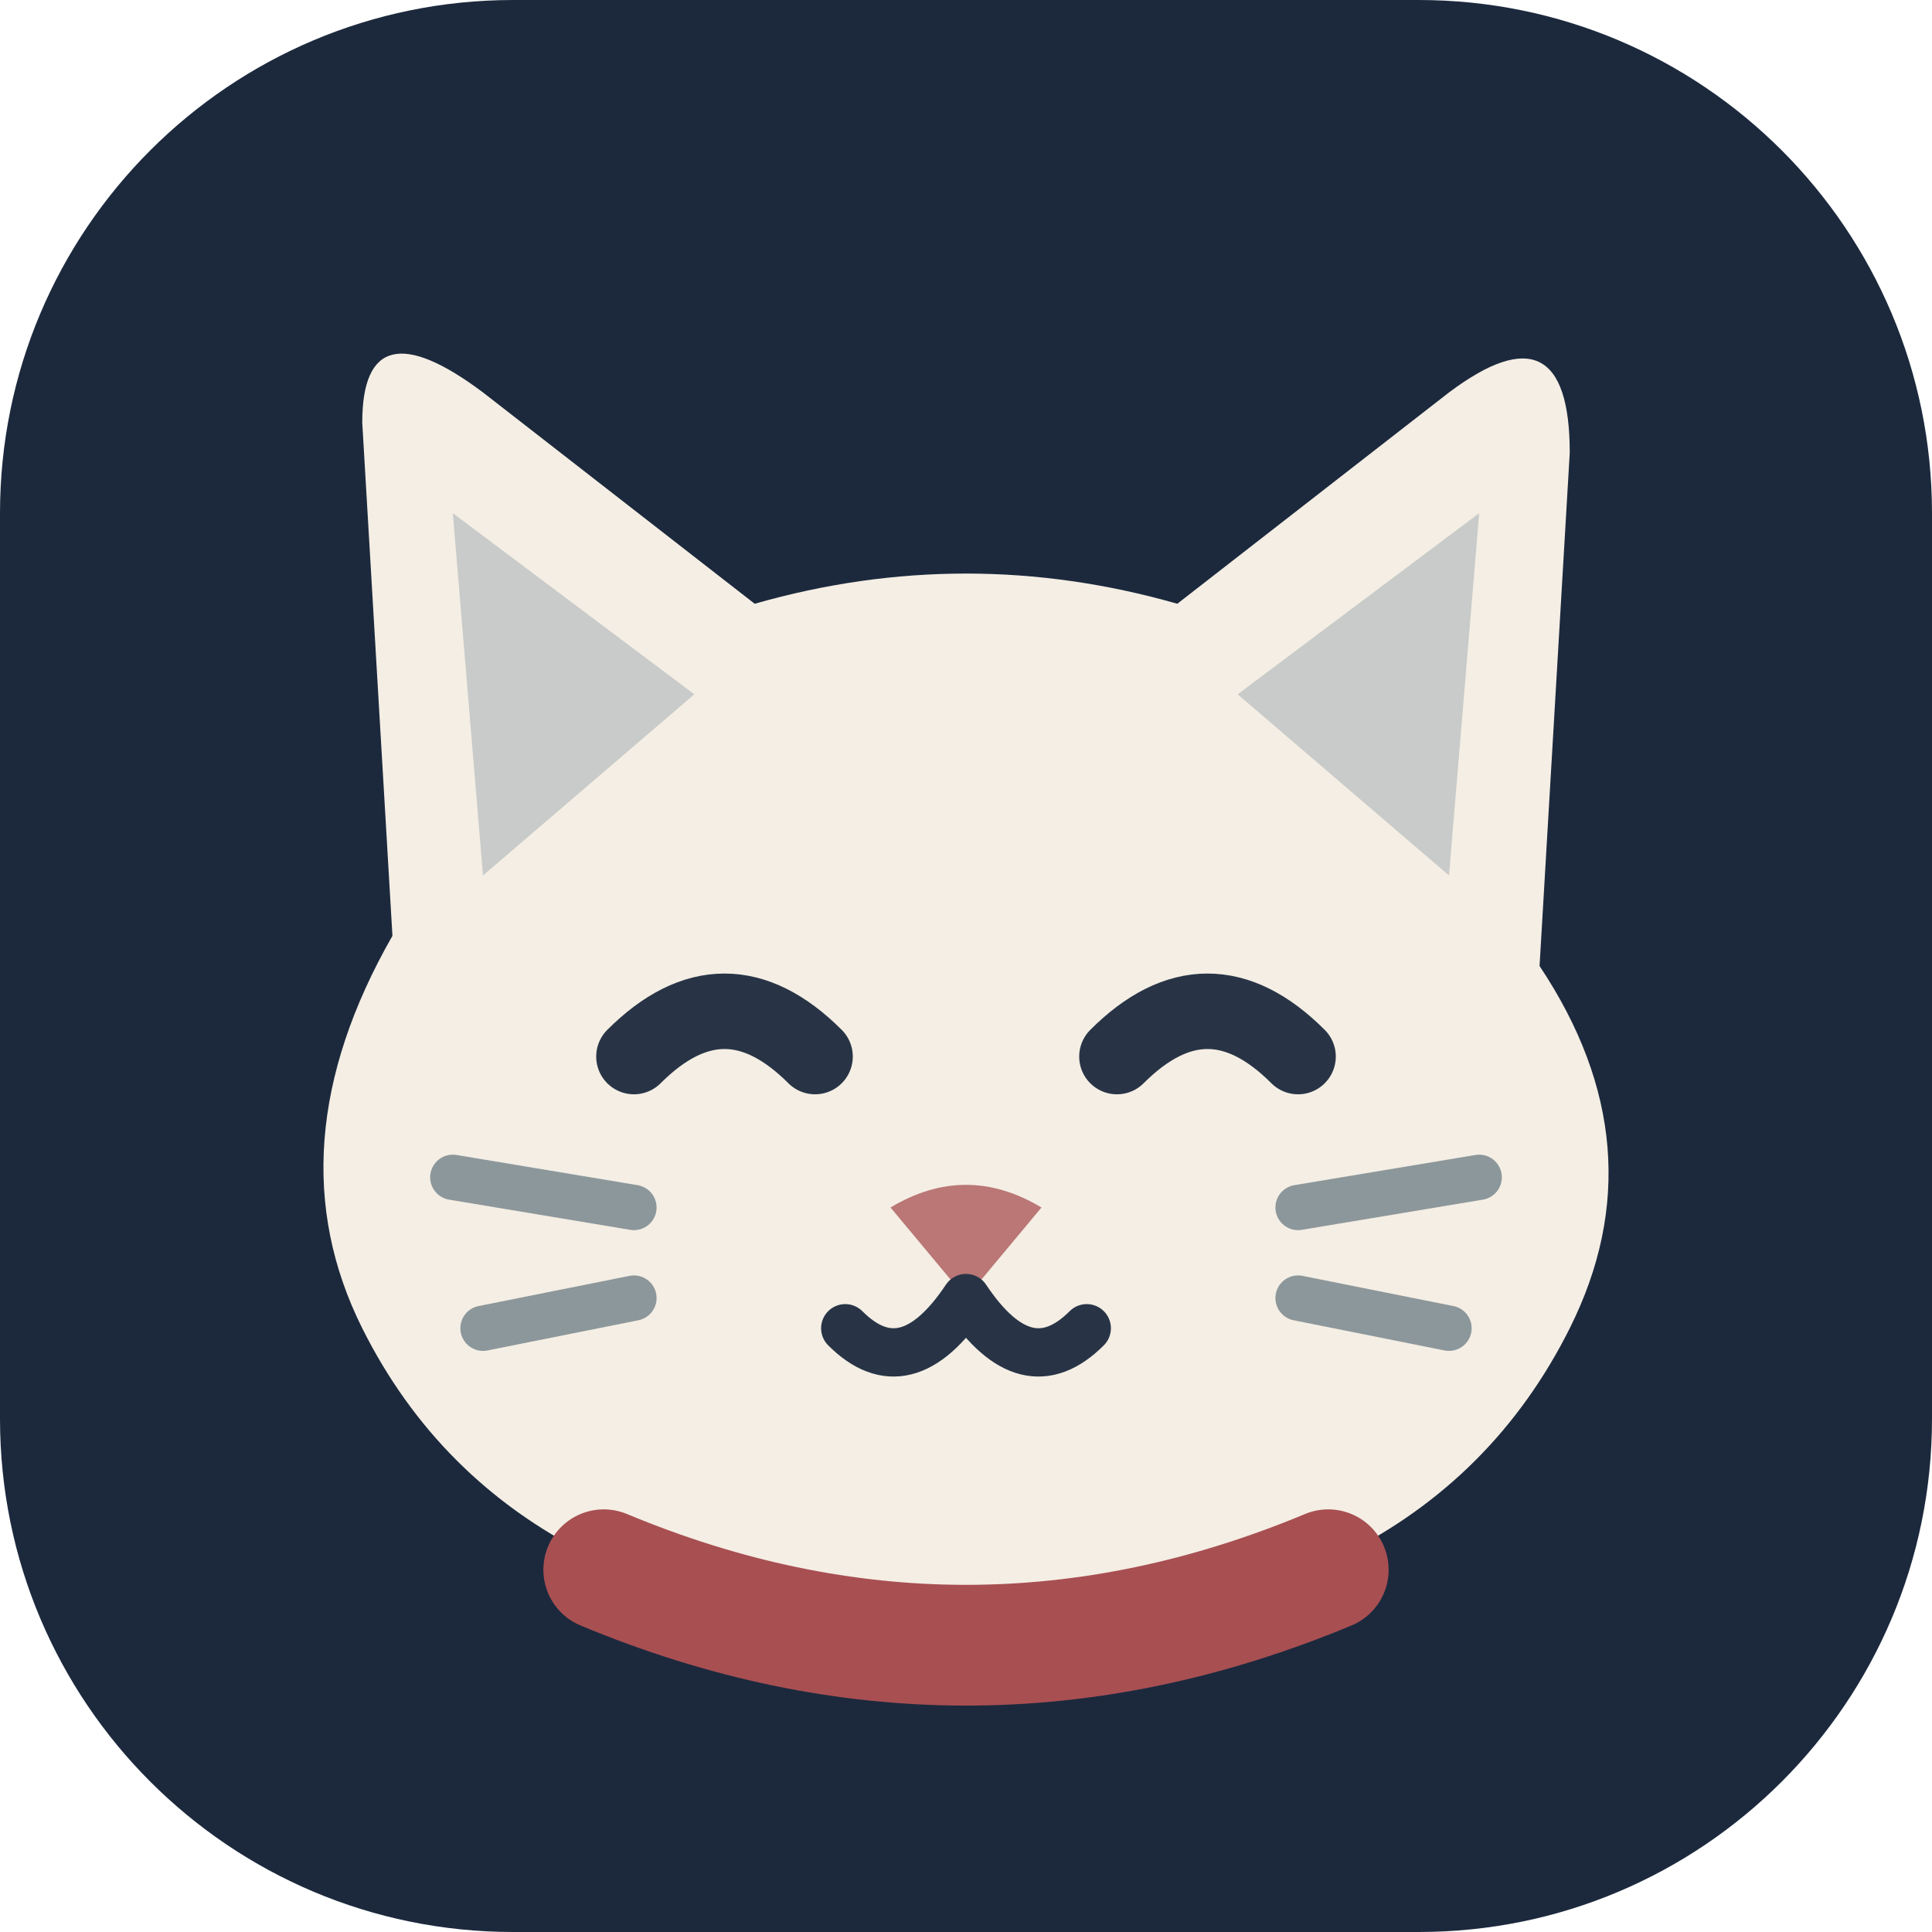
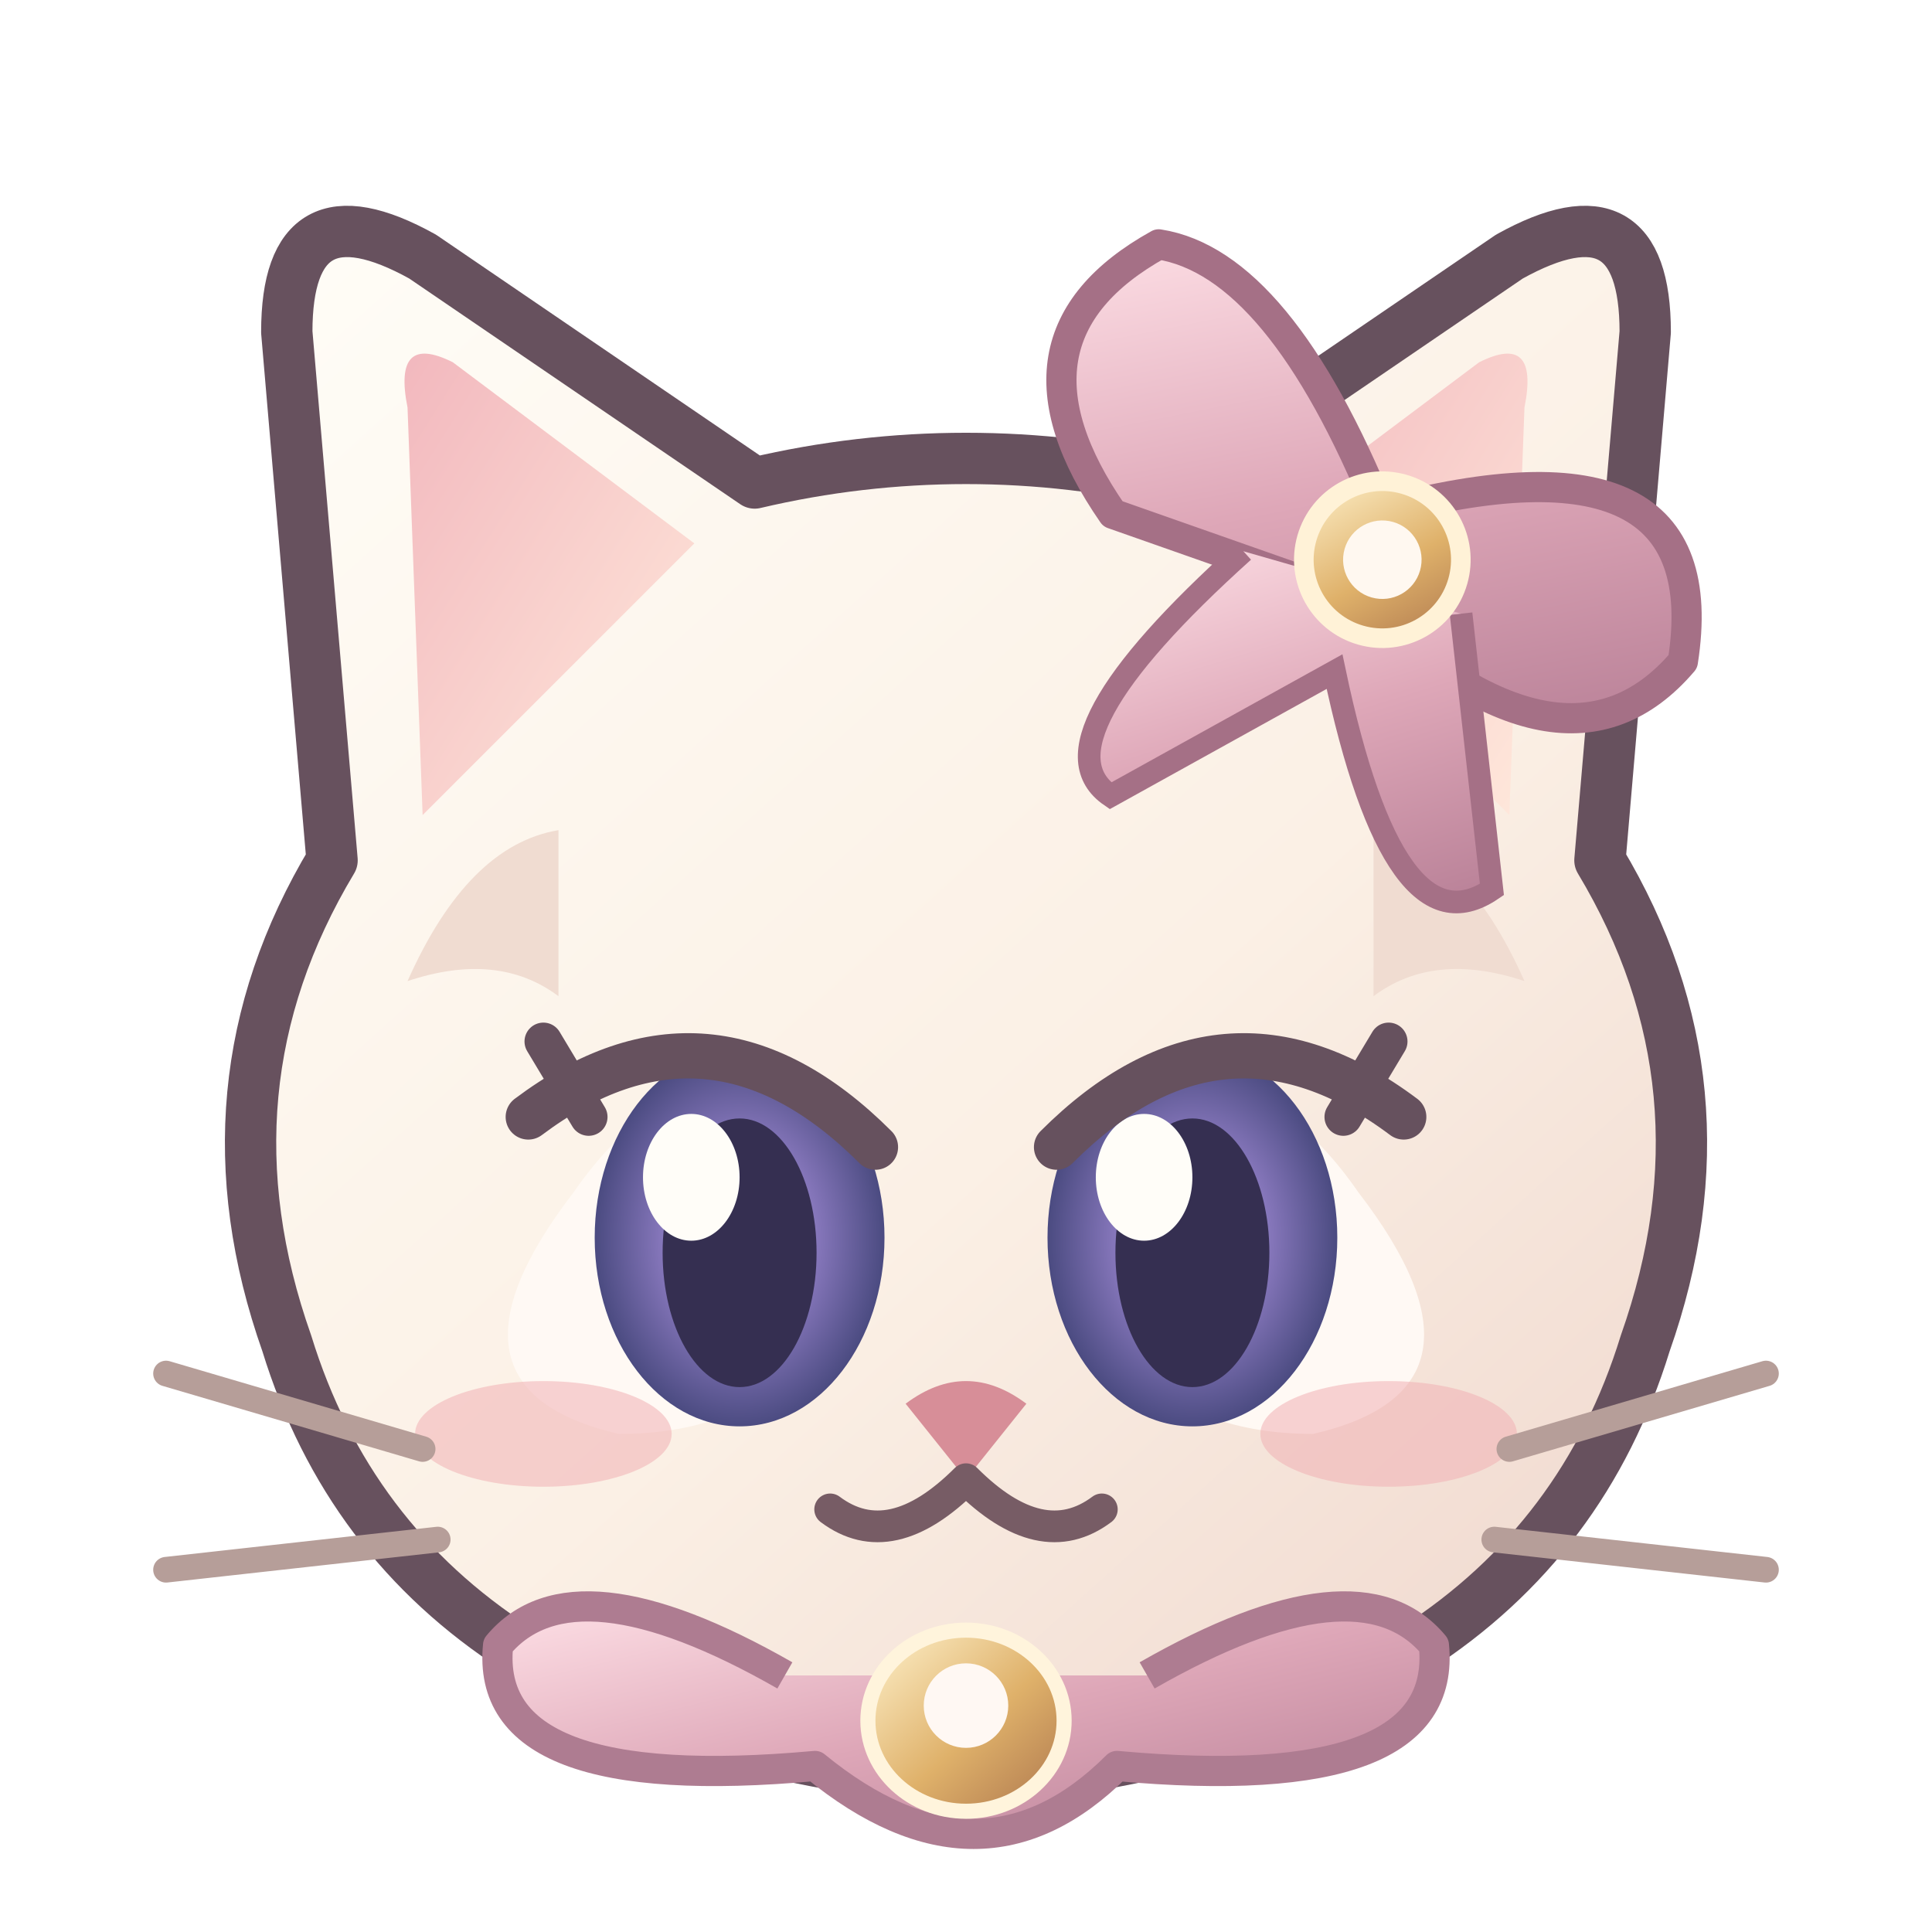
- <svg xmlns="http://www.w3.org/2000/svg" viewBox="0 0 64 64">
-   <rect width="64" height="64" rx="17" fill="#1c293d" />
-   <path d="M13 31 12 14Q12 10 16 13L25 20Q32 18 39 20L48 13Q52 10 52 15L51 32Q55 38 52 44Q47 54 32 54Q17 54 12 44Q9 38 13 31Z" fill="#f4eee4" />
-   <path d="M15 17 16 29 23 23Z" fill="#c8cbc9" />
-   <path d="m49 17-1 12-7-6Z" fill="#c8cbc9" />
-   <path d="M21 35q3-3 6 0m10 0q3-3 6 0" fill="none" stroke="#283446" stroke-width="2.5" stroke-linecap="round" />
-   <path d="M29.5 40q2.5-1.5 5 0L32 43Z" fill="#ba7775" />
-   <path d="M32 43q-2 3-4 1m4-1q2 3 4 1" fill="none" stroke="#283446" stroke-width="1.6" stroke-linecap="round" />
-   <path d="m15 39 6 1m-5 4 5-1m28-4-6 1m5 4-5-1" fill="none" stroke="#8c979b" stroke-width="1.5" stroke-linecap="round" />
-   <path d="M20 52q12 5 24 0" fill="none" stroke="#a84f52" stroke-width="4" stroke-linecap="round" />
+ <svg xmlns="http://www.w3.org/2000/svg" width="128" height="128" viewBox="0 0 128 128">
+   <defs>
+     <linearGradient id="fur" x1="0" y1="0" x2="0.85" y2="1">
+       <stop offset="0" stop-color="#fffdf7" />
+       <stop offset="0.60" stop-color="#fbf0e5" />
+       <stop offset="1" stop-color="#f0d9cf" />
+     </linearGradient>
+     <linearGradient id="ear" x1="0" y1="0" x2="1" y2="1">
+       <stop stop-color="#f2b8be" />
+       <stop offset="1" stop-color="#ffe8db" />
+     </linearGradient>
+     <radialGradient id="iris">
+       <stop offset="0" stop-color="#c0b7ed" />
+       <stop offset="0.55" stop-color="#8475b9" />
+       <stop offset="1" stop-color="#4b4b81" />
+     </radialGradient>
+     <linearGradient id="ribbon" x1="0" x2="1" y1="0" y2="1">
+       <stop stop-color="#fee0e6" />
+       <stop offset="0.5" stop-color="#dea7b8" />
+       <stop offset="1" stop-color="#b77f96" />
+     </linearGradient>
+     <linearGradient id="gold" x1="0" x2="1" y1="0" y2="1">
+       <stop stop-color="#fff3ce" />
+       <stop offset="0.55" stop-color="#dfb16a" />
+       <stop offset="1" stop-color="#ad764d" />
+     </linearGradient>
+   </defs>
+   <path d="M22 57 19 22q0-10 9-5l22 15a61 61 0 0 1 28 0l22-15q9-5 9 5l-3 35q9 15 3 32-8 26-45 29-37-3-45-29-6-17 3-32Z" fill="url(#fur)" stroke="#67515e" stroke-width="3.4" stroke-linejoin="round" />
+   <path d="M27 27q-1-5 3-3l16 12-18 18Z" fill="url(#ear)" />
+   <path d="M101 27q1-5-3-3L82 36l18 18Z" fill="url(#ear)" />
+   <path d="M37 55q-6 1-10 10 6-2 10 1m54-11q6 1 10 10-6-2-10 1" fill="#f0dcd1" />
+   <path d="M38 79q9-13 20-1-2 17-17 17-13-3-3-16Z" fill="#fff9f4" />
+   <path d="M70 78q11-12 20 1 10 13-3 16-15 0-17-17Z" fill="#fff9f4" />
+   <ellipse cx="49" cy="82" rx="9.6" ry="12.5" fill="url(#iris)" />
+   <ellipse cx="79" cy="82" rx="9.6" ry="12.5" fill="url(#iris)" />
+   <ellipse cx="49" cy="83" rx="5.1" ry="8.9" fill="#352f51" />
+   <ellipse cx="79" cy="83" rx="5.1" ry="8.9" fill="#352f51" />
+   <ellipse cx="45.8" cy="78" rx="3.2" ry="4.2" fill="#fffdf8" />
+   <ellipse cx="75.8" cy="78" rx="3.2" ry="4.2" fill="#fffdf8" />
+   <path d="M35 74q12-9 23 2m12 0q11-11 23-2" fill="none" stroke="#66515e" stroke-width="3" stroke-linecap="round" />
+   <path d="M39 74l-3-5m53 5 3-5" fill="none" stroke="#66515e" stroke-width="2.5" stroke-linecap="round" />
+   <ellipse cx="36" cy="95" rx="8.5" ry="3.5" fill="#f1b1b4" opacity="0.55" />
+   <ellipse cx="92" cy="95" rx="8.5" ry="3.5" fill="#f1b1b4" opacity="0.55" />
+   <path d="M60 93q4-3 8 0l-4 5Z" fill="#d78e98" />
+   <path d="M64 98q-5 5-9 2m9-2q5 5 9 2" fill="none" stroke="#775c65" stroke-width="2.1" stroke-linecap="round" />
+   <path d="M28 96 11 91m18 11-18 2m89-8 17-5m-18 11 18 2" fill="none" stroke="#b69e99" stroke-width="1.7" stroke-linecap="round" />
+   <g transform="translate(92 32) rotate(16)">
+     <path d="M0 2Q-11-12-19-11q-9 9 2 18L0 8Q17 17 22 6q-2-16-22-4Z" fill="url(#ribbon)" stroke="#a57086" stroke-width="2" stroke-linejoin="round" />
+     <path d="M-8 7q-10 16-4 18l12-12q9 17 14 11L7 7" fill="url(#ribbon)" stroke="#a57086" stroke-width="1.5" />
+     <circle cx="1" cy="5" r="5.2" fill="url(#gold)" stroke="#fff2d7" stroke-width="1.3" />
+     <circle cx="1" cy="5" r="2.6" fill="#fff8f0" />
+   </g>
+   <path d="M52 111q-14-8-19-2-1 10 21 8 11 9 20 0 22 2 21-8-5-6-19 2" fill="url(#ribbon)" stroke="#ae7c91" stroke-width="2" stroke-linejoin="round" />
+   <ellipse cx="64" cy="114" rx="6.5" ry="6" fill="url(#gold)" stroke="#fff4dc" stroke-width="1" />
+   <circle cx="64" cy="113" r="2.8" fill="#fff8f3" />
</svg>
